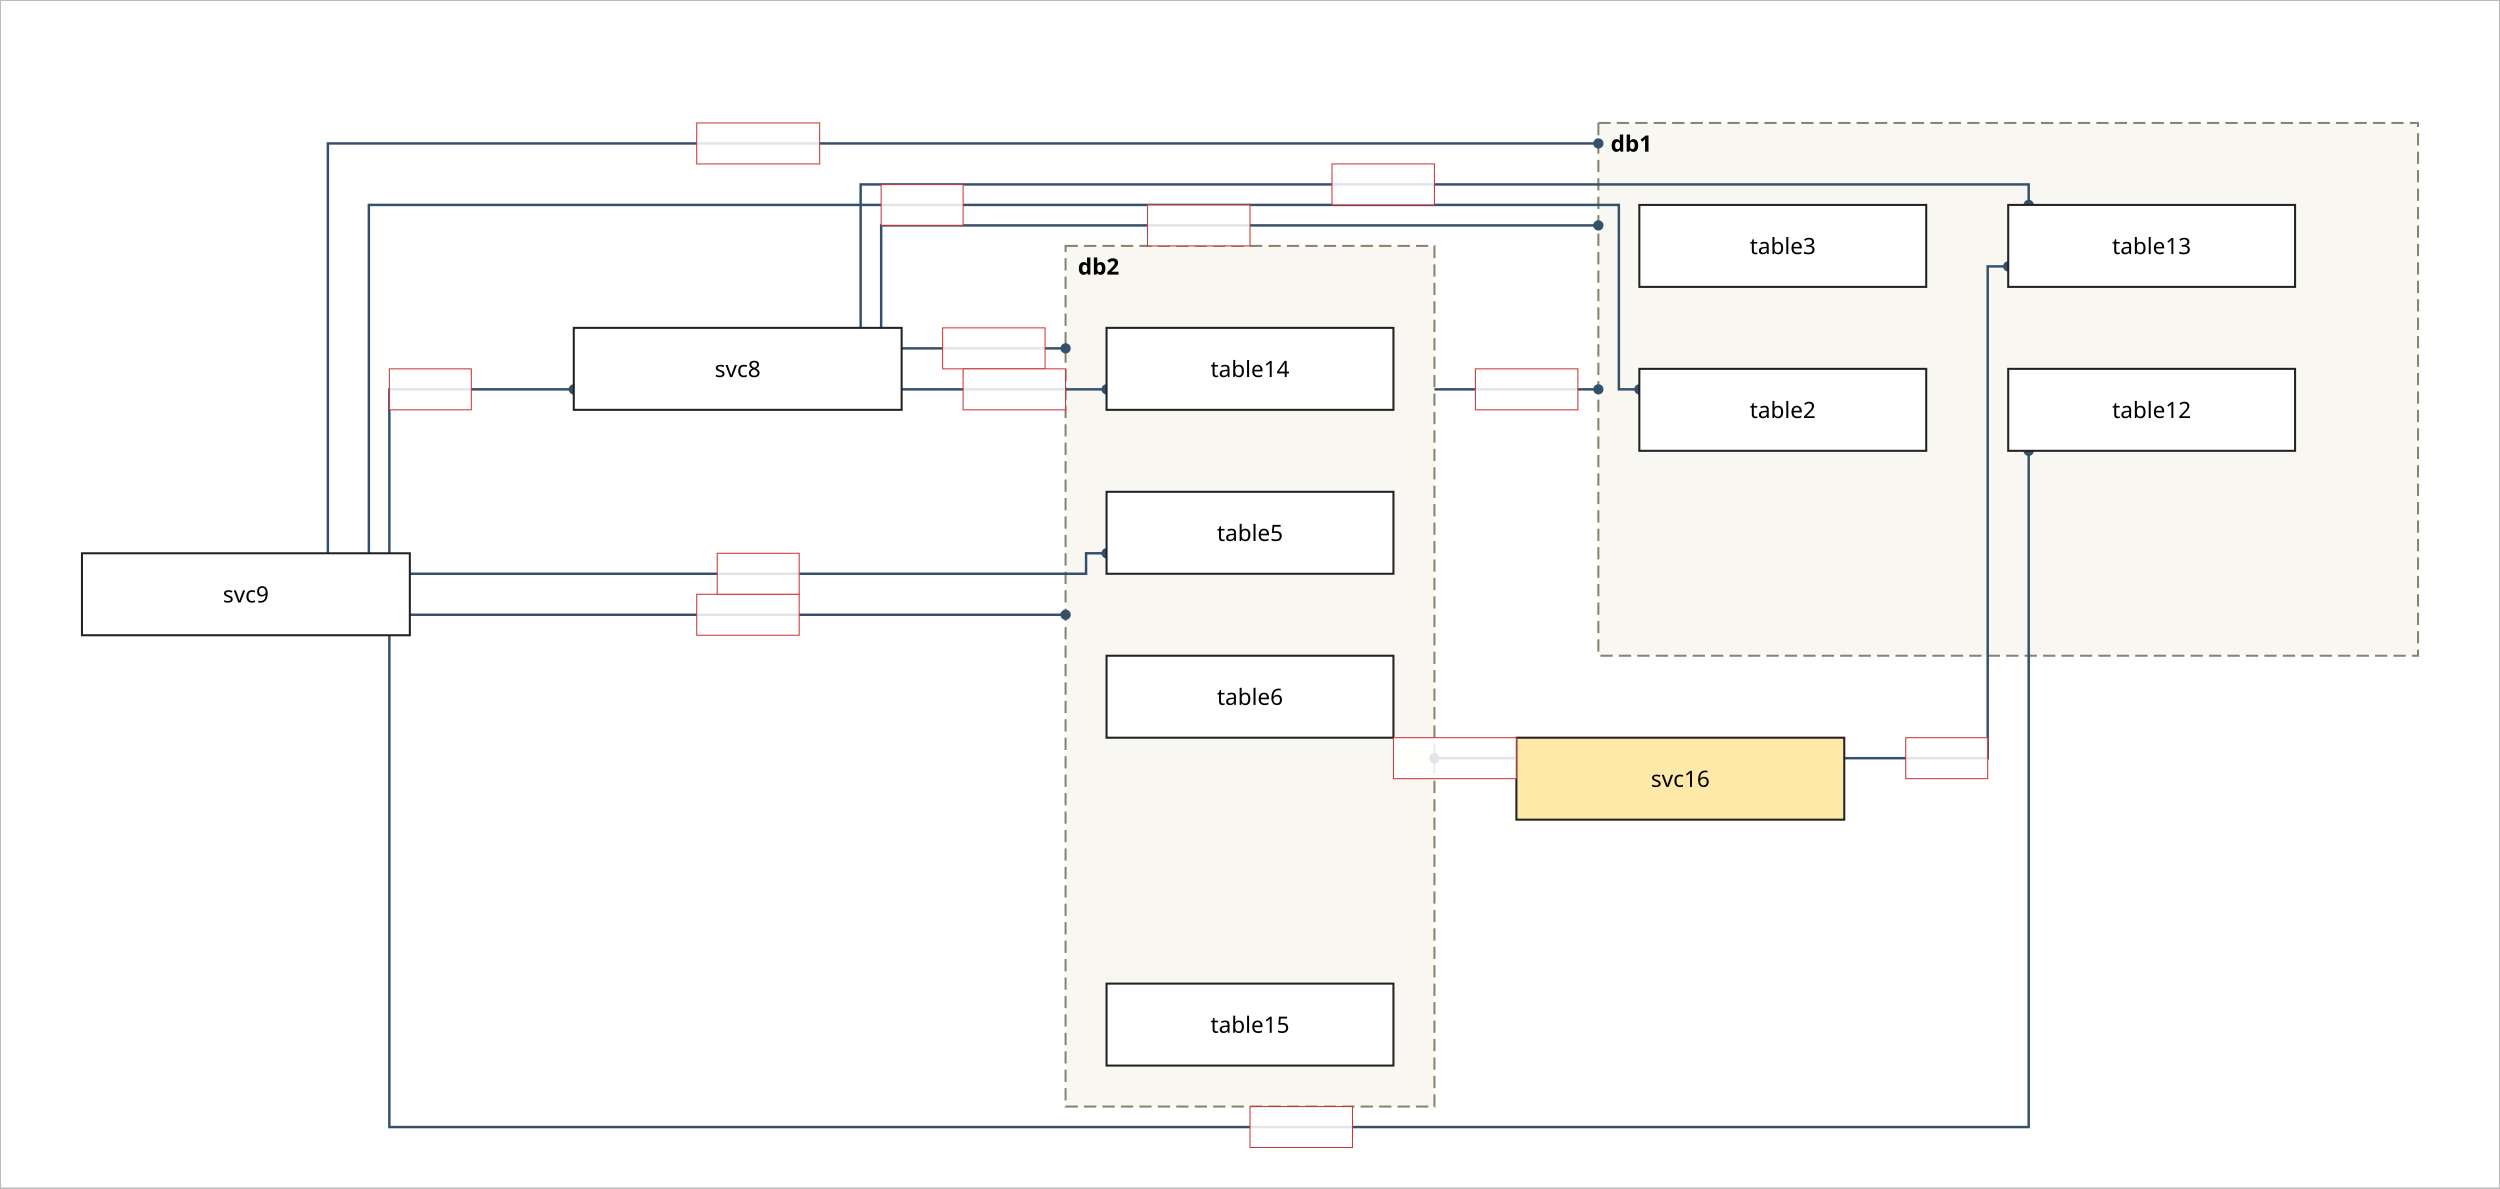
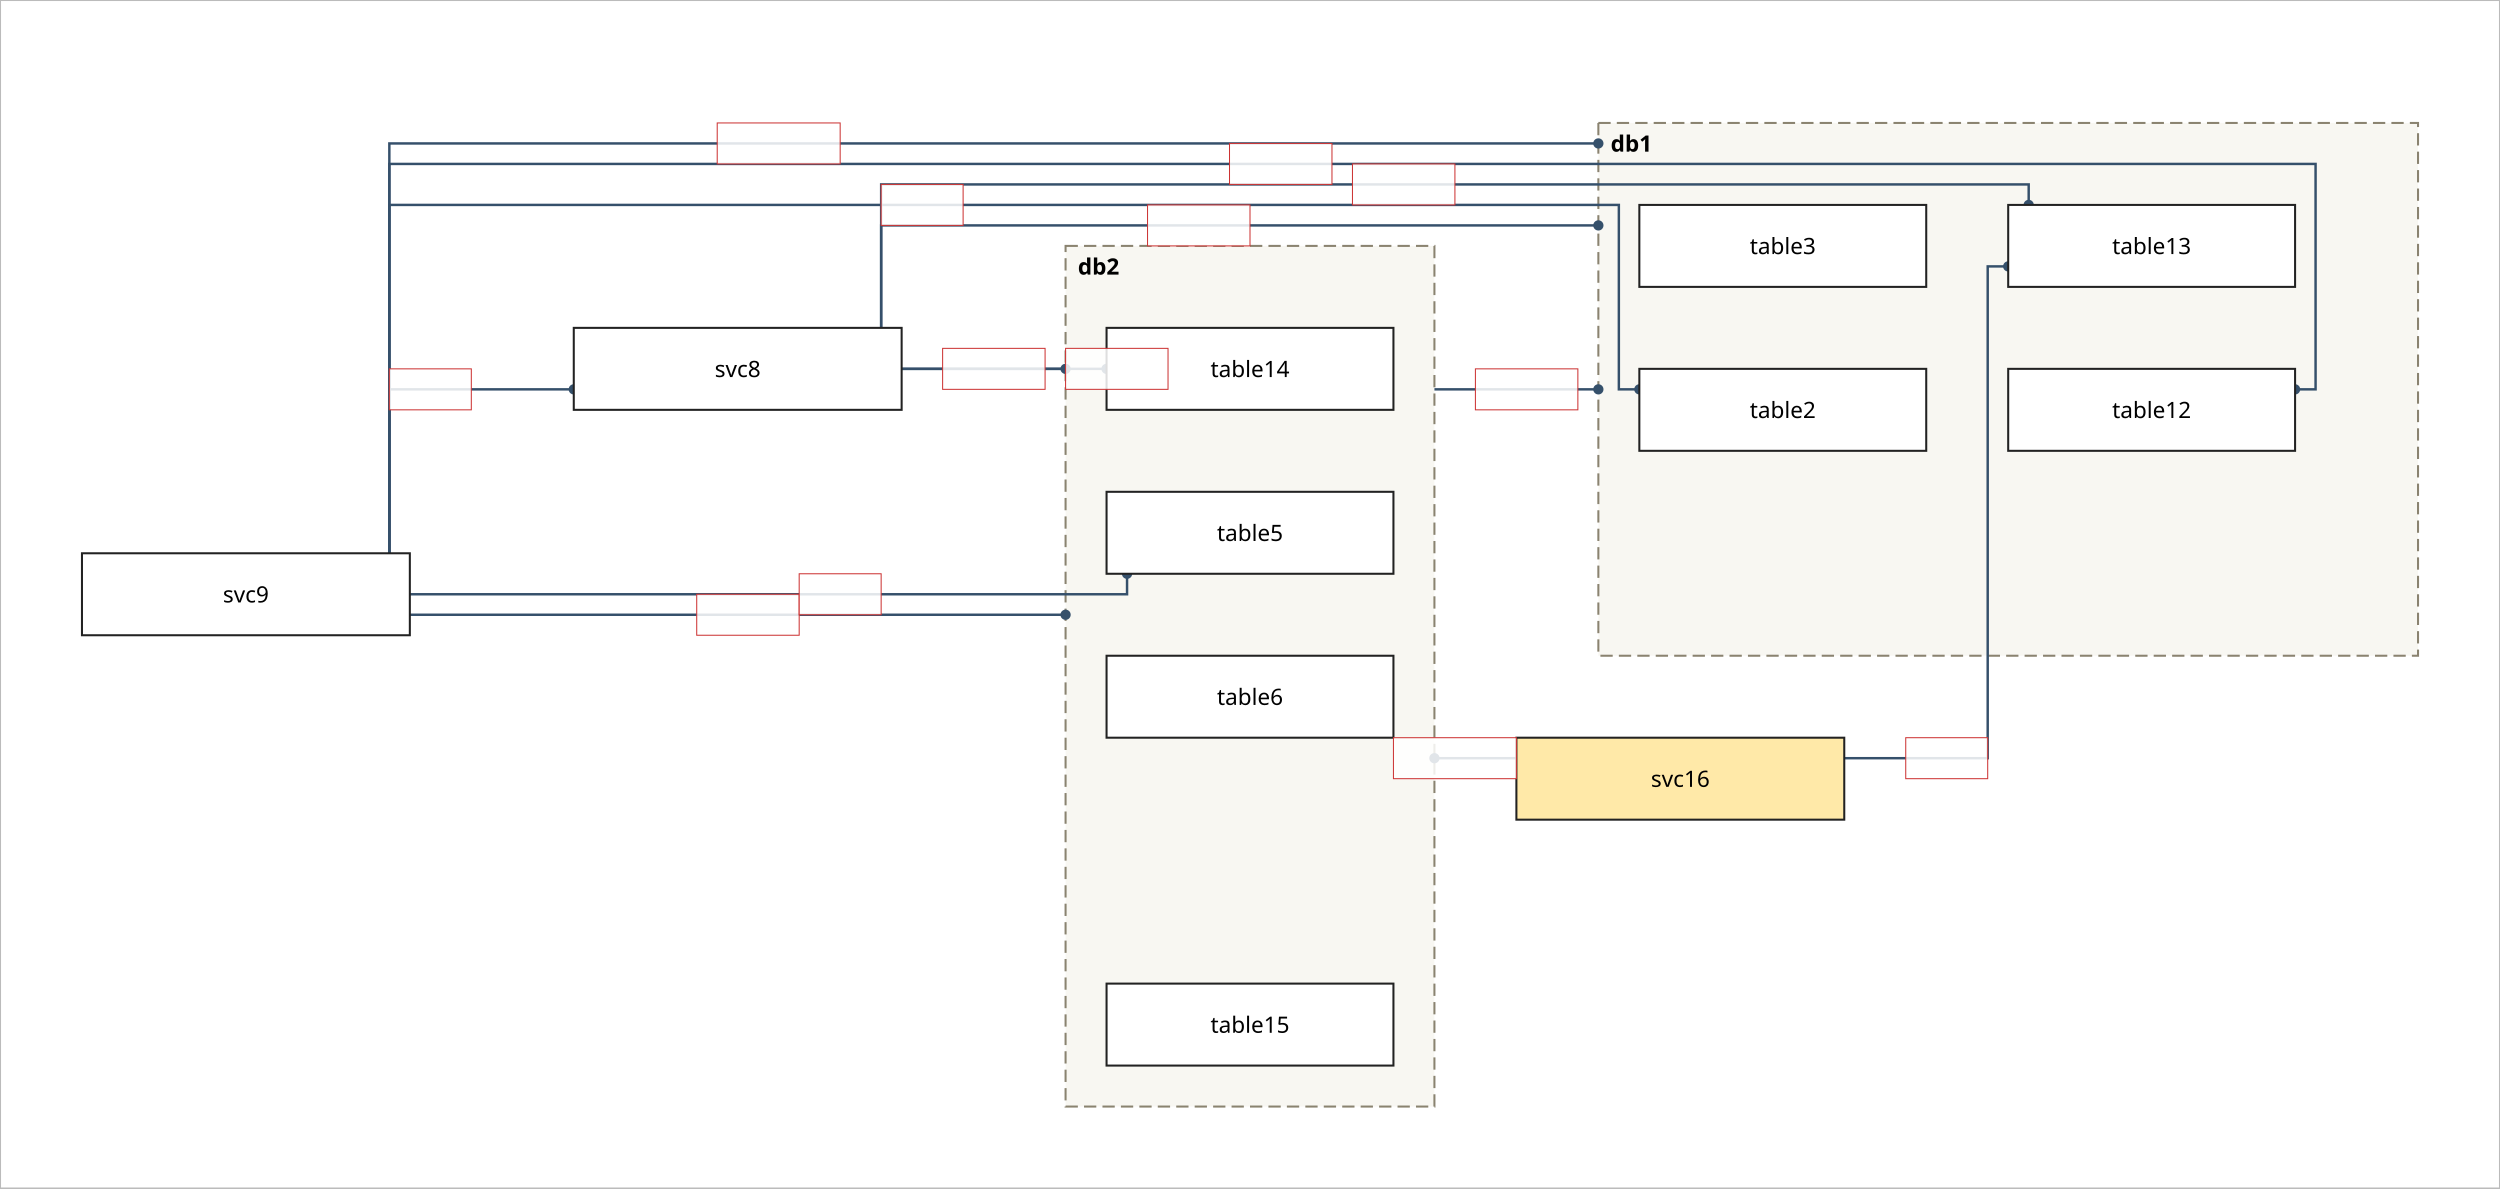
<svg xmlns="http://www.w3.org/2000/svg" width="1220" height="580" viewBox="0 0 1220 580" font-family="sans-serif" font-size="11">
  <rect width="100%" height="100%" fill="#fff" stroke="#bbb" />
  <rect x="780" y="60" width="400" height="260" fill="#f3f1ea" fill-opacity="0.6" stroke="#8a8370" stroke-dasharray="6 3" />
  <text x="786" y="74" font-weight="bold">db1</text>
  <rect x="520" y="120" width="180" height="420" fill="#f3f1ea" fill-opacity="0.6" stroke="#8a8370" stroke-dasharray="6 3" />
  <text x="526" y="134" font-weight="bold">db2</text>
  <polyline points="700,190 780,190" fill="none" stroke="#35506b" stroke-width="1.2" />
  <circle cx="780" cy="190" r="2.5" fill="#35506b" />
  <polyline points="900,370 970,370 970,130 980,130" fill="none" stroke="#35506b" stroke-width="1.2" />
  <circle cx="980" cy="130" r="2.5" fill="#35506b" />
  <polyline points="740,370 700,370" fill="none" stroke="#35506b" stroke-width="1.2" />
  <circle cx="700" cy="370" r="2.5" fill="#35506b" />
  <polyline points="430,160 430,110 780,110" fill="none" stroke="#35506b" stroke-width="1.2" />
  <circle cx="780" cy="110" r="2.5" fill="#35506b" />
-   <polyline points="420,160 420,90 990,90 990,100" fill="none" stroke="#35506b" stroke-width="1.2" />
+   <polyline points="430,160 430,90 990,90 990,100" fill="none" stroke="#35506b" stroke-width="1.2" />
  <circle cx="990" cy="100" r="2.5" fill="#35506b" />
-   <polyline points="440,170 520,170" fill="none" stroke="#35506b" stroke-width="1.2" />
-   <circle cx="520" cy="170" r="2.5" fill="#35506b" />
-   <polyline points="440,190 540,190" fill="none" stroke="#35506b" stroke-width="1.2" />
-   <circle cx="540" cy="190" r="2.5" fill="#35506b" />
-   <polyline points="160,270 160,70 780,70" fill="none" stroke="#35506b" stroke-width="1.2" />
+   <polyline points="440,180 520,180" fill="none" stroke="#35506b" stroke-width="1.2" />
+   <circle cx="520" cy="180" r="2.5" fill="#35506b" />
+   <polyline points="440,180 540,180" fill="none" stroke="#35506b" stroke-width="1.2" />
+   <circle cx="540" cy="180" r="2.5" fill="#35506b" />
+   <polyline points="190,270 190,70 780,70" fill="none" stroke="#35506b" stroke-width="1.2" />
  <circle cx="780" cy="70" r="2.5" fill="#35506b" />
-   <polyline points="190,310 190,550 990,550 990,220" fill="none" stroke="#35506b" stroke-width="1.2" />
-   <circle cx="990" cy="220" r="2.5" fill="#35506b" />
-   <polyline points="180,270 180,100 790,100 790,190 800,190" fill="none" stroke="#35506b" stroke-width="1.2" />
+   <polyline points="190,270 190,80 1130,80 1130,190 1120,190" fill="none" stroke="#35506b" stroke-width="1.2" />
+   <circle cx="1120" cy="190" r="2.5" fill="#35506b" />
+   <polyline points="190,270 190,100 790,100 790,190 800,190" fill="none" stroke="#35506b" stroke-width="1.2" />
  <circle cx="800" cy="190" r="2.5" fill="#35506b" />
  <polyline points="200,300 520,300" fill="none" stroke="#35506b" stroke-width="1.2" />
  <circle cx="520" cy="300" r="2.5" fill="#35506b" />
-   <polyline points="200,280 530,280 530,270 540,270" fill="none" stroke="#35506b" stroke-width="1.2" />
-   <circle cx="540" cy="270" r="2.5" fill="#35506b" />
+   <polyline points="200,290 550,290 550,280" fill="none" stroke="#35506b" stroke-width="1.2" />
+   <circle cx="550" cy="280" r="2.5" fill="#35506b" />
  <polyline points="190,270 190,190 280,190" fill="none" stroke="#35506b" stroke-width="1.2" />
  <circle cx="280" cy="190" r="2.5" fill="#35506b" />
  <rect x="980" y="180" width="140" height="40" fill="#fff" stroke="#222" />
  <text x="1050" y="204" text-anchor="middle">table12</text>
  <rect x="980" y="100" width="140" height="40" fill="#fff" stroke="#222" />
  <text x="1050" y="124" text-anchor="middle">table13</text>
  <rect x="800" y="180" width="140" height="40" fill="#fff" stroke="#222" />
  <text x="870" y="204" text-anchor="middle">table2</text>
  <rect x="800" y="100" width="140" height="40" fill="#fff" stroke="#222" />
  <text x="870" y="124" text-anchor="middle">table3</text>
  <rect x="540" y="160" width="140" height="40" fill="#fff" stroke="#222" />
  <text x="610" y="184" text-anchor="middle">table14</text>
  <rect x="540" y="480" width="140" height="40" fill="#fff" stroke="#222" />
  <text x="610" y="504" text-anchor="middle">table15</text>
  <rect x="540" y="240" width="140" height="40" fill="#fff" stroke="#222" />
  <text x="610" y="264" text-anchor="middle">table5</text>
  <rect x="540" y="320" width="140" height="40" fill="#fff" stroke="#222" />
  <text x="610" y="344" text-anchor="middle">table6</text>
  <rect x="740" y="360" width="160" height="40" fill="#ffe9a8" stroke="#222" />
  <text x="820" y="384" text-anchor="middle">svc16</text>
  <rect x="280" y="160" width="160" height="40" fill="#fff" stroke="#222" />
  <text x="360" y="184" text-anchor="middle">svc8</text>
  <rect x="40" y="270" width="160" height="40" fill="#fff" stroke="#222" />
  <text x="120" y="294" text-anchor="middle">svc9</text>
  <rect x="720" y="180" width="50" height="20" fill="#fff" fill-opacity="0.85" stroke="#c33" stroke-width="0.5" />
  <rect x="930" y="360" width="40" height="20" fill="#fff" fill-opacity="0.85" stroke="#c33" stroke-width="0.5" />
  <rect x="680" y="360" width="60" height="20" fill="#fff" fill-opacity="0.85" stroke="#c33" stroke-width="0.5" />
  <rect x="560" y="100" width="50" height="20" fill="#fff" fill-opacity="0.85" stroke="#c33" stroke-width="0.5" />
-   <rect x="650" y="80" width="50" height="20" fill="#fff" fill-opacity="0.85" stroke="#c33" stroke-width="0.5" />
-   <rect x="460" y="160" width="50" height="20" fill="#fff" fill-opacity="0.85" stroke="#c33" stroke-width="0.5" />
-   <rect x="470" y="180" width="50" height="20" fill="#fff" fill-opacity="0.85" stroke="#c33" stroke-width="0.5" />
-   <rect x="340" y="60" width="60" height="20" fill="#fff" fill-opacity="0.85" stroke="#c33" stroke-width="0.5" />
-   <rect x="610" y="540" width="50" height="20" fill="#fff" fill-opacity="0.85" stroke="#c33" stroke-width="0.5" />
+   <rect x="660" y="80" width="50" height="20" fill="#fff" fill-opacity="0.85" stroke="#c33" stroke-width="0.5" />
+   <rect x="460" y="170" width="50" height="20" fill="#fff" fill-opacity="0.85" stroke="#c33" stroke-width="0.5" />
+   <rect x="520" y="170" width="50" height="20" fill="#fff" fill-opacity="0.85" stroke="#c33" stroke-width="0.5" />
+   <rect x="350" y="60" width="60" height="20" fill="#fff" fill-opacity="0.85" stroke="#c33" stroke-width="0.5" />
+   <rect x="600" y="70" width="50" height="20" fill="#fff" fill-opacity="0.85" stroke="#c33" stroke-width="0.5" />
  <rect x="430" y="90" width="40" height="20" fill="#fff" fill-opacity="0.85" stroke="#c33" stroke-width="0.5" />
  <rect x="340" y="290" width="50" height="20" fill="#fff" fill-opacity="0.85" stroke="#c33" stroke-width="0.5" />
-   <rect x="350" y="270" width="40" height="20" fill="#fff" fill-opacity="0.85" stroke="#c33" stroke-width="0.5" />
+   <rect x="390" y="280" width="40" height="20" fill="#fff" fill-opacity="0.85" stroke="#c33" stroke-width="0.5" />
  <rect x="190" y="180" width="40" height="20" fill="#fff" fill-opacity="0.85" stroke="#c33" stroke-width="0.5" />
</svg>
